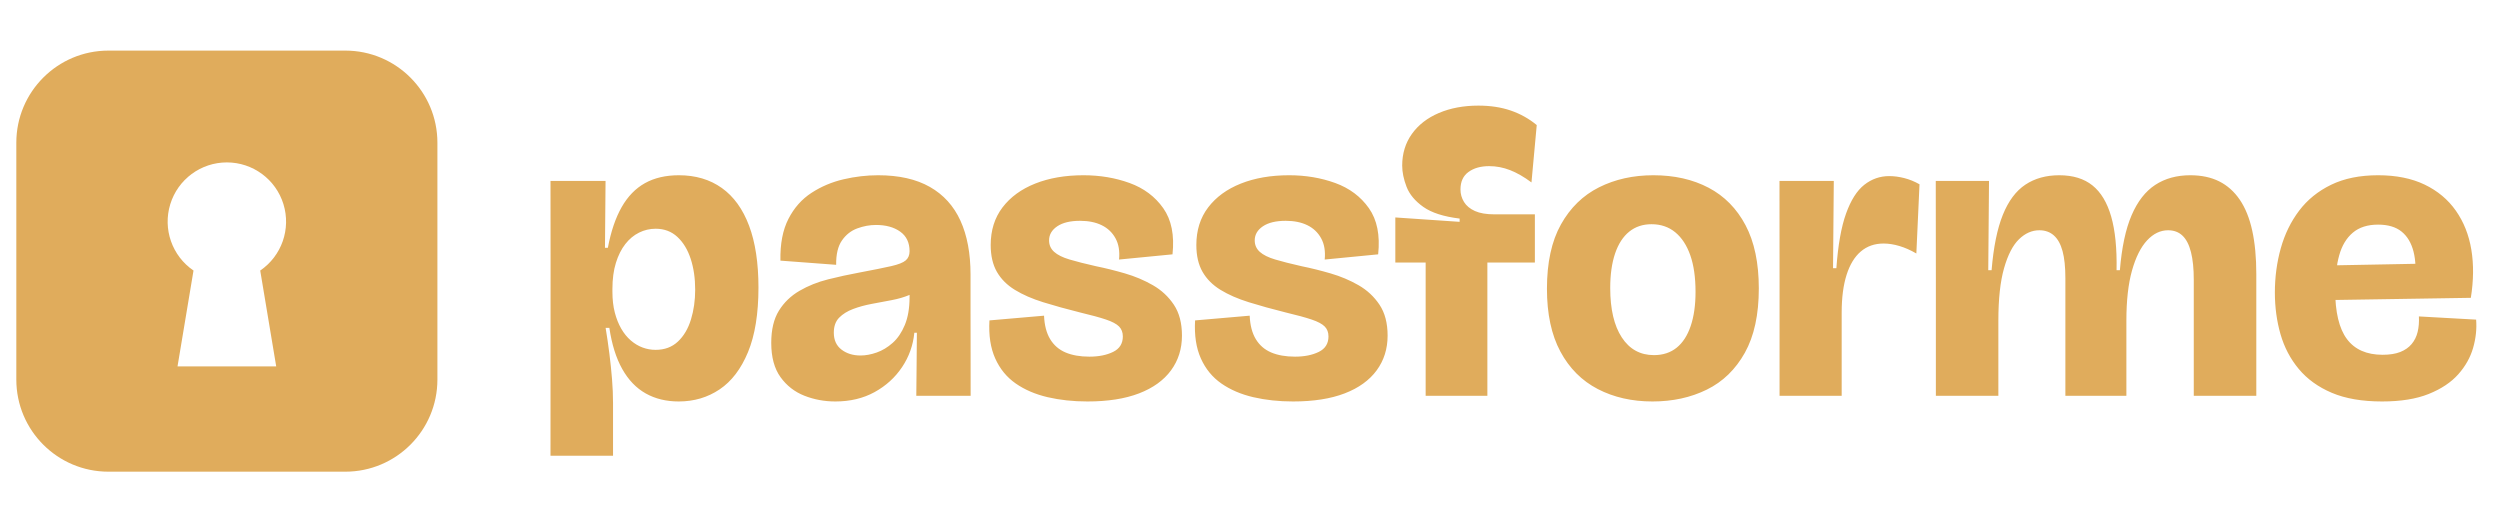
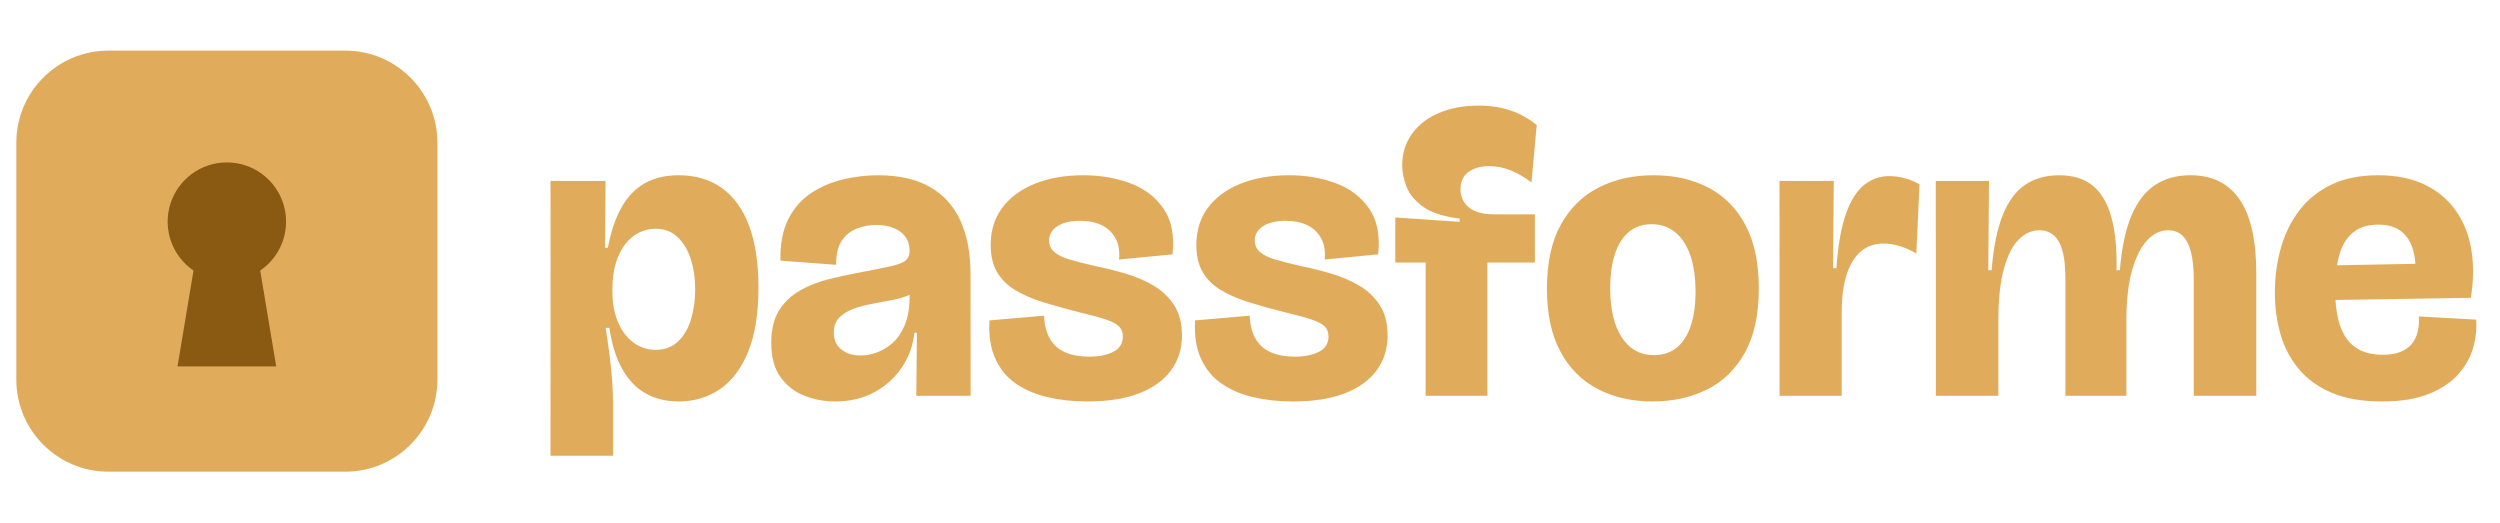
<svg xmlns="http://www.w3.org/2000/svg" viewBox="0 0 6127 1280">
  <g transform="translate(40 124) scale(16.125)">
-     <path fill-rule="evenodd" fill="#e0ac5c" d="M14 0H50A14 14 0 0 1 64 14V50A14 14 0 0 1 50 64H14A14 14 0 0 1 0 50V14A14 14 0 0 1 14 0ZM26.93 33.43A9 9 0 1 1 37.07 33.43L39.5 48H24.5Z" />
+     <path fill="#e0ac5c" d="M14 0H50A14 14 0 0 1 64 14V50A14 14 0 0 1 50 64H14A14 14 0 0 1 0 50V14A14 14 0 0 1 14 0Z" />
+     <path fill="#8a5a12" d="M26.93 33.43A9 9 0 1 1 37.07 33.43L39.5 48H24.5Z" />
  </g>
  <path transform="translate(1312 970)" fill="#e0ac5c" d="M37.166 146.917 37.333 -333.418 37.166 -526.5H172.085L170.668 -362.667H177.752Q189.002 -422.667 211.502 -462.25Q234.001 -501.834 268.71 -521.167Q303.418 -540.5 351.752 -540.5Q413.252 -540.5 457.043 -509.292Q500.835 -478.084 523.835 -416.833Q546.835 -355.583 546.835 -265.333Q546.835 -169.0 521.251 -107.125Q495.668 -45.25 451.585 -15.667Q407.501 13.917 351.418 13.917Q305.502 13.917 270.543 -5.75Q235.585 -25.416 212.96 -65.708Q190.335 -105.999 181.419 -166.499L172.252 -166.416Q177.419 -135.5 181.46 -103.375Q185.502 -71.25 187.96 -40.792Q190.419 -10.333 190.419 17.5V146.917ZM294.75 -112.585Q327.833 -112.585 349.458 -132.918Q371.083 -153.251 381.416 -187.043Q391.749 -220.834 391.749 -259.917Q391.749 -302 380.708 -335.708Q369.666 -369.416 348.083 -389.415Q326.5 -409.415 294.834 -409.415Q273.418 -409.415 254.21 -399.916Q235.001 -390.416 220.502 -371.833Q206.002 -353.25 197.46 -325.833Q188.918 -298.417 188.918 -261.666V-255.083Q188.918 -226.499 194.752 -204.083Q200.585 -181.666 210.585 -164.375Q220.585 -147.084 234.085 -135.501Q247.585 -123.918 262.96 -118.251Q278.334 -112.585 294.75 -112.585ZM735.25 13.917Q695.167 13.917 659.375 -0.167Q623.583 -14.25 600.875 -45.708Q578.166 -77.167 578.166 -129.75Q578.166 -178.25 596.916 -208.542Q615.667 -238.834 647.458 -257.292Q679.25 -275.75 717.417 -285.334Q755.583 -294.917 793.5 -301.917Q846.083 -311.834 872.249 -317.792Q898.416 -323.75 907.791 -331.875Q917.166 -340 917.166 -354.333Q917.166 -385.833 894.291 -402.249Q871.417 -418.666 834.751 -418.666Q811.834 -418.666 789.001 -410.249Q766.168 -401.832 751.46 -380.708Q736.752 -359.583 737.252 -321L600.667 -331.249Q599.416 -392.833 620.291 -433.542Q641.166 -474.25 676.958 -497.459Q712.75 -520.667 755.334 -530.584Q797.917 -540.5 840.084 -540.5Q916.585 -540.5 966.876 -511.917Q1017.168 -483.333 1041.877 -429.125Q1066.585 -374.916 1066.585 -297.082V-202.582Q1066.668 -168.999 1066.71 -134.916Q1066.752 -100.833 1066.793 -67.208Q1066.835 -33.583 1066.835 0.0H933.667Q934.083 -37.166 934.416 -74.958Q934.75 -112.749 935.083 -154.582H928.833Q924.416 -108.416 898.708 -70.125Q873 -31.833 831.291 -8.958Q789.583 13.917 735.25 13.917ZM797.001 -98.751Q815.751 -98.751 836.542 -106.043Q857.333 -113.334 875.667 -129.584Q894 -145.834 905.5 -173.458Q917 -201.083 917.166 -240.833L917.249 -264.666L944.166 -268.333Q935.75 -255 916.458 -246.958Q897.167 -238.916 873.042 -234.375Q848.917 -229.833 824.292 -225.208Q799.668 -220.583 778.668 -212.666Q757.668 -204.75 744.585 -191.417Q731.502 -178.084 731.502 -154.667Q731.502 -127.584 750.377 -113.168Q769.252 -98.751 797.001 -98.751ZM1353.084 13.917Q1300.584 13.917 1255.542 3.417Q1210.5 -7.083 1177.417 -30.083Q1144.333 -53.083 1127.083 -91.5Q1109.833 -129.917 1112.916 -184.75L1246.752 -196.333Q1248.168 -161.334 1261.668 -138.918Q1275.168 -116.501 1299.376 -106.21Q1323.584 -95.918 1357.834 -95.918Q1392.333 -95.918 1416.083 -107.584Q1439.832 -119.251 1439.832 -145.5Q1439.832 -160.417 1430.624 -169.791Q1421.416 -179.166 1398.667 -186.833Q1375.917 -194.499 1334.917 -204.249Q1285.25 -216.666 1244.75 -229.25Q1204.25 -241.833 1175.291 -259.583Q1146.333 -277.333 1131.166 -303.792Q1116 -330.25 1116 -369.5Q1116 -423.583 1144.958 -461.667Q1173.917 -499.75 1225.125 -520.125Q1276.334 -540.5 1343.501 -540.5Q1404.001 -540.5 1456.376 -521.5Q1508.751 -502.5 1538.918 -459.75Q1569.085 -417 1561.584 -346.667L1430.583 -333.917Q1433.583 -364.583 1421.916 -385.874Q1410.25 -407.166 1388.167 -417.999Q1366.084 -428.832 1335 -428.832Q1299.001 -428.832 1279.043 -415.333Q1259.085 -401.833 1259.085 -380.833Q1259.085 -364 1271.46 -352.792Q1283.835 -341.584 1309.293 -334.001Q1334.751 -326.418 1373.917 -317.584Q1408.084 -310.667 1444.917 -299.959Q1481.751 -289.251 1513.459 -271.042Q1545.168 -252.834 1564.959 -223.084Q1584.751 -193.334 1584.751 -147.5Q1584.751 -98.834 1557.876 -62.25Q1531.001 -25.667 1479.501 -5.875Q1428.001 13.917 1353.084 13.917ZM1857.084 13.917Q1804.584 13.917 1759.542 3.417Q1714.5 -7.083 1681.417 -30.083Q1648.333 -53.083 1631.083 -91.5Q1613.833 -129.917 1616.916 -184.75L1750.752 -196.333Q1752.168 -161.334 1765.668 -138.918Q1779.168 -116.501 1803.376 -106.21Q1827.584 -95.918 1861.834 -95.918Q1896.333 -95.918 1920.083 -107.584Q1943.832 -119.251 1943.832 -145.5Q1943.832 -160.417 1934.624 -169.791Q1925.416 -179.166 1902.667 -186.833Q1879.917 -194.499 1838.917 -204.249Q1789.25 -216.666 1748.75 -229.25Q1708.25 -241.833 1679.291 -259.583Q1650.333 -277.333 1635.166 -303.792Q1620 -330.25 1620 -369.5Q1620 -423.583 1648.958 -461.667Q1677.917 -499.75 1729.125 -520.125Q1780.334 -540.5 1847.501 -540.5Q1908.001 -540.5 1960.376 -521.5Q2012.751 -502.5 2042.918 -459.75Q2073.085 -417 2065.584 -346.667L1934.583 -333.917Q1937.583 -364.583 1925.916 -385.874Q1914.25 -407.166 1892.167 -417.999Q1870.084 -428.832 1839 -428.832Q1803.001 -428.832 1783.043 -415.333Q1763.085 -401.833 1763.085 -380.833Q1763.085 -364 1775.46 -352.792Q1787.835 -341.584 1813.293 -334.001Q1838.751 -326.418 1877.917 -317.584Q1912.084 -310.667 1948.917 -299.959Q1985.751 -289.251 2017.459 -271.042Q2049.168 -252.834 2068.959 -223.084Q2088.751 -193.334 2088.751 -147.5Q2088.751 -98.834 2061.876 -62.25Q2035.001 -25.667 1983.501 -5.875Q1932.001 13.917 1857.084 13.917ZM2182 0.0V-326.666H2107.667V-437.084L2265.251 -426.334V-434.334Q2206.667 -441.417 2176.292 -462.917Q2145.916 -484.417 2135.208 -512.209Q2124.5 -540.001 2124.5 -564.084Q2124.5 -608.501 2148.292 -641.792Q2172.084 -675.084 2214.5 -693.126Q2256.917 -711.167 2311.168 -711.167Q2355.334 -711.167 2390.543 -699.084Q2425.751 -687.001 2454.251 -663.501L2441.335 -522.916Q2414.168 -543.165 2389.001 -552.999Q2363.835 -562.832 2337.752 -562.832Q2306.585 -562.832 2286.96 -548.541Q2267.335 -534.249 2267.335 -505.666Q2267.335 -489.083 2276.002 -475.0Q2284.668 -460.917 2302.835 -452.792Q2321.001 -444.667 2350.751 -444.667H2449.668V-326.666H2333.252V0.0ZM2737.833 13.917Q2662.5 13.917 2603.833 -16.542Q2545.166 -47.0 2512.208 -108.375Q2479.25 -169.75 2479.25 -262.417Q2479.25 -358.584 2513.541 -419.917Q2547.833 -481.25 2606.833 -510.875Q2665.833 -540.5 2740.084 -540.5Q2817.167 -540.5 2875.334 -509.959Q2933.501 -479.417 2966.001 -418Q2998.501 -356.584 2998.501 -263Q2998.501 -166.75 2964.292 -105.458Q2930.084 -44.167 2871.084 -15.125Q2812.084 13.917 2737.833 13.917ZM2741.417 -99.668Q2774.416 -99.668 2796.999 -117.751Q2819.582 -135.834 2831.499 -170.876Q2843.415 -205.917 2843.415 -254.583Q2843.415 -307.833 2830.54 -344.458Q2817.666 -381.083 2793.624 -400.791Q2769.583 -420.499 2735.583 -420.499Q2703.501 -420.499 2680.876 -402.249Q2658.251 -383.999 2646.293 -348.833Q2634.335 -313.667 2634.335 -264.25Q2634.335 -186.334 2662.71 -143.001Q2691.084 -99.668 2741.417 -99.668ZM3049.333 0.0V-281.751L3049.166 -526.5H3182.251L3180.419 -312.751H3188.585Q3194.585 -397.168 3212.293 -446.543Q3230.002 -495.917 3257.085 -517.167Q3284.168 -538.417 3318.085 -538.417Q3335.668 -538.417 3354.71 -533.625Q3373.752 -528.834 3392.335 -518.333L3384.585 -348.748Q3363.335 -361.081 3343.001 -367.123Q3322.668 -373.165 3304.334 -373.165Q3271.334 -373.165 3248.46 -353.665Q3225.585 -334.165 3213.585 -296.333Q3201.585 -258.5 3201.585 -204.418V0.0ZM3432.416 0.0V-285.169L3432.166 -526.5H3562.668L3560.835 -307.835H3569.002Q3576.002 -392.584 3596.543 -443.459Q3617.085 -494.334 3651.752 -517.417Q3686.418 -540.5 3734.835 -540.5Q3785.168 -540.5 3816.251 -515.542Q3847.335 -490.584 3862.085 -439.251Q3876.835 -387.918 3875.252 -307.835H3883.418Q3890.252 -391.584 3912.127 -442.459Q3934.002 -493.334 3970.127 -516.917Q4006.252 -540.5 4055.918 -540.5Q4096.835 -540.5 4126.835 -525.5Q4156.835 -510.5 4177.293 -480.459Q4197.752 -450.417 4207.752 -404.875Q4217.752 -359.334 4217.752 -298.25V0.0H4064.499V-284.334Q4064.499 -325.083 4057.624 -352.166Q4050.75 -379.249 4036.875 -392.457Q4023.0 -405.665 4001.5 -405.665Q3973.168 -405.665 3950.043 -380.832Q3926.918 -355.999 3913.127 -307.041Q3899.335 -258.084 3899.335 -184.167V0.0H3749.833V-288.584Q3749.833 -328.916 3742.916 -354.541Q3736 -380.166 3721.708 -392.915Q3707.417 -405.665 3686 -405.665Q3658.834 -405.665 3636.168 -383.666Q3613.502 -361.666 3599.543 -312.708Q3585.585 -263.75 3585.585 -184.167V0.0ZM4526 13.917Q4452.75 13.917 4402.791 -7.292Q4352.833 -28.5 4321.833 -65.709Q4290.833 -102.917 4277.041 -151Q4263.25 -199.084 4263.25 -252.917Q4263.25 -309.917 4277.791 -361.708Q4292.333 -413.5 4322.75 -453.709Q4353.166 -493.917 4401.208 -517.209Q4449.25 -540.5 4516.25 -540.5Q4582.584 -540.5 4630.292 -517.584Q4678.001 -494.667 4706.876 -453.542Q4735.751 -412.416 4744.751 -358.083Q4753.751 -303.749 4743.501 -240.083L4358.668 -233.999V-318.75L4626.666 -323.833L4605.832 -274.75Q4611.332 -321.166 4603.082 -353.333Q4594.833 -385.499 4573.708 -402.499Q4552.583 -419.499 4516.25 -419.499Q4477.751 -419.499 4454.334 -399.791Q4430.918 -380.083 4420.96 -344.375Q4411.002 -308.667 4411.002 -260.333Q4411.002 -177.751 4439.793 -139.126Q4468.584 -100.501 4527.25 -100.501Q4553.166 -100.501 4570.416 -107.293Q4587.666 -114.084 4598.291 -126.626Q4608.915 -139.167 4613.124 -156.417Q4617.332 -173.667 4616.249 -194.5L4756.501 -186.667Q4759.167 -152.5 4749.084 -117.375Q4739.001 -82.25 4712.709 -52.667Q4686.418 -23.084 4640.584 -4.583Q4594.751 13.917 4526 13.917Z" />
</svg>
